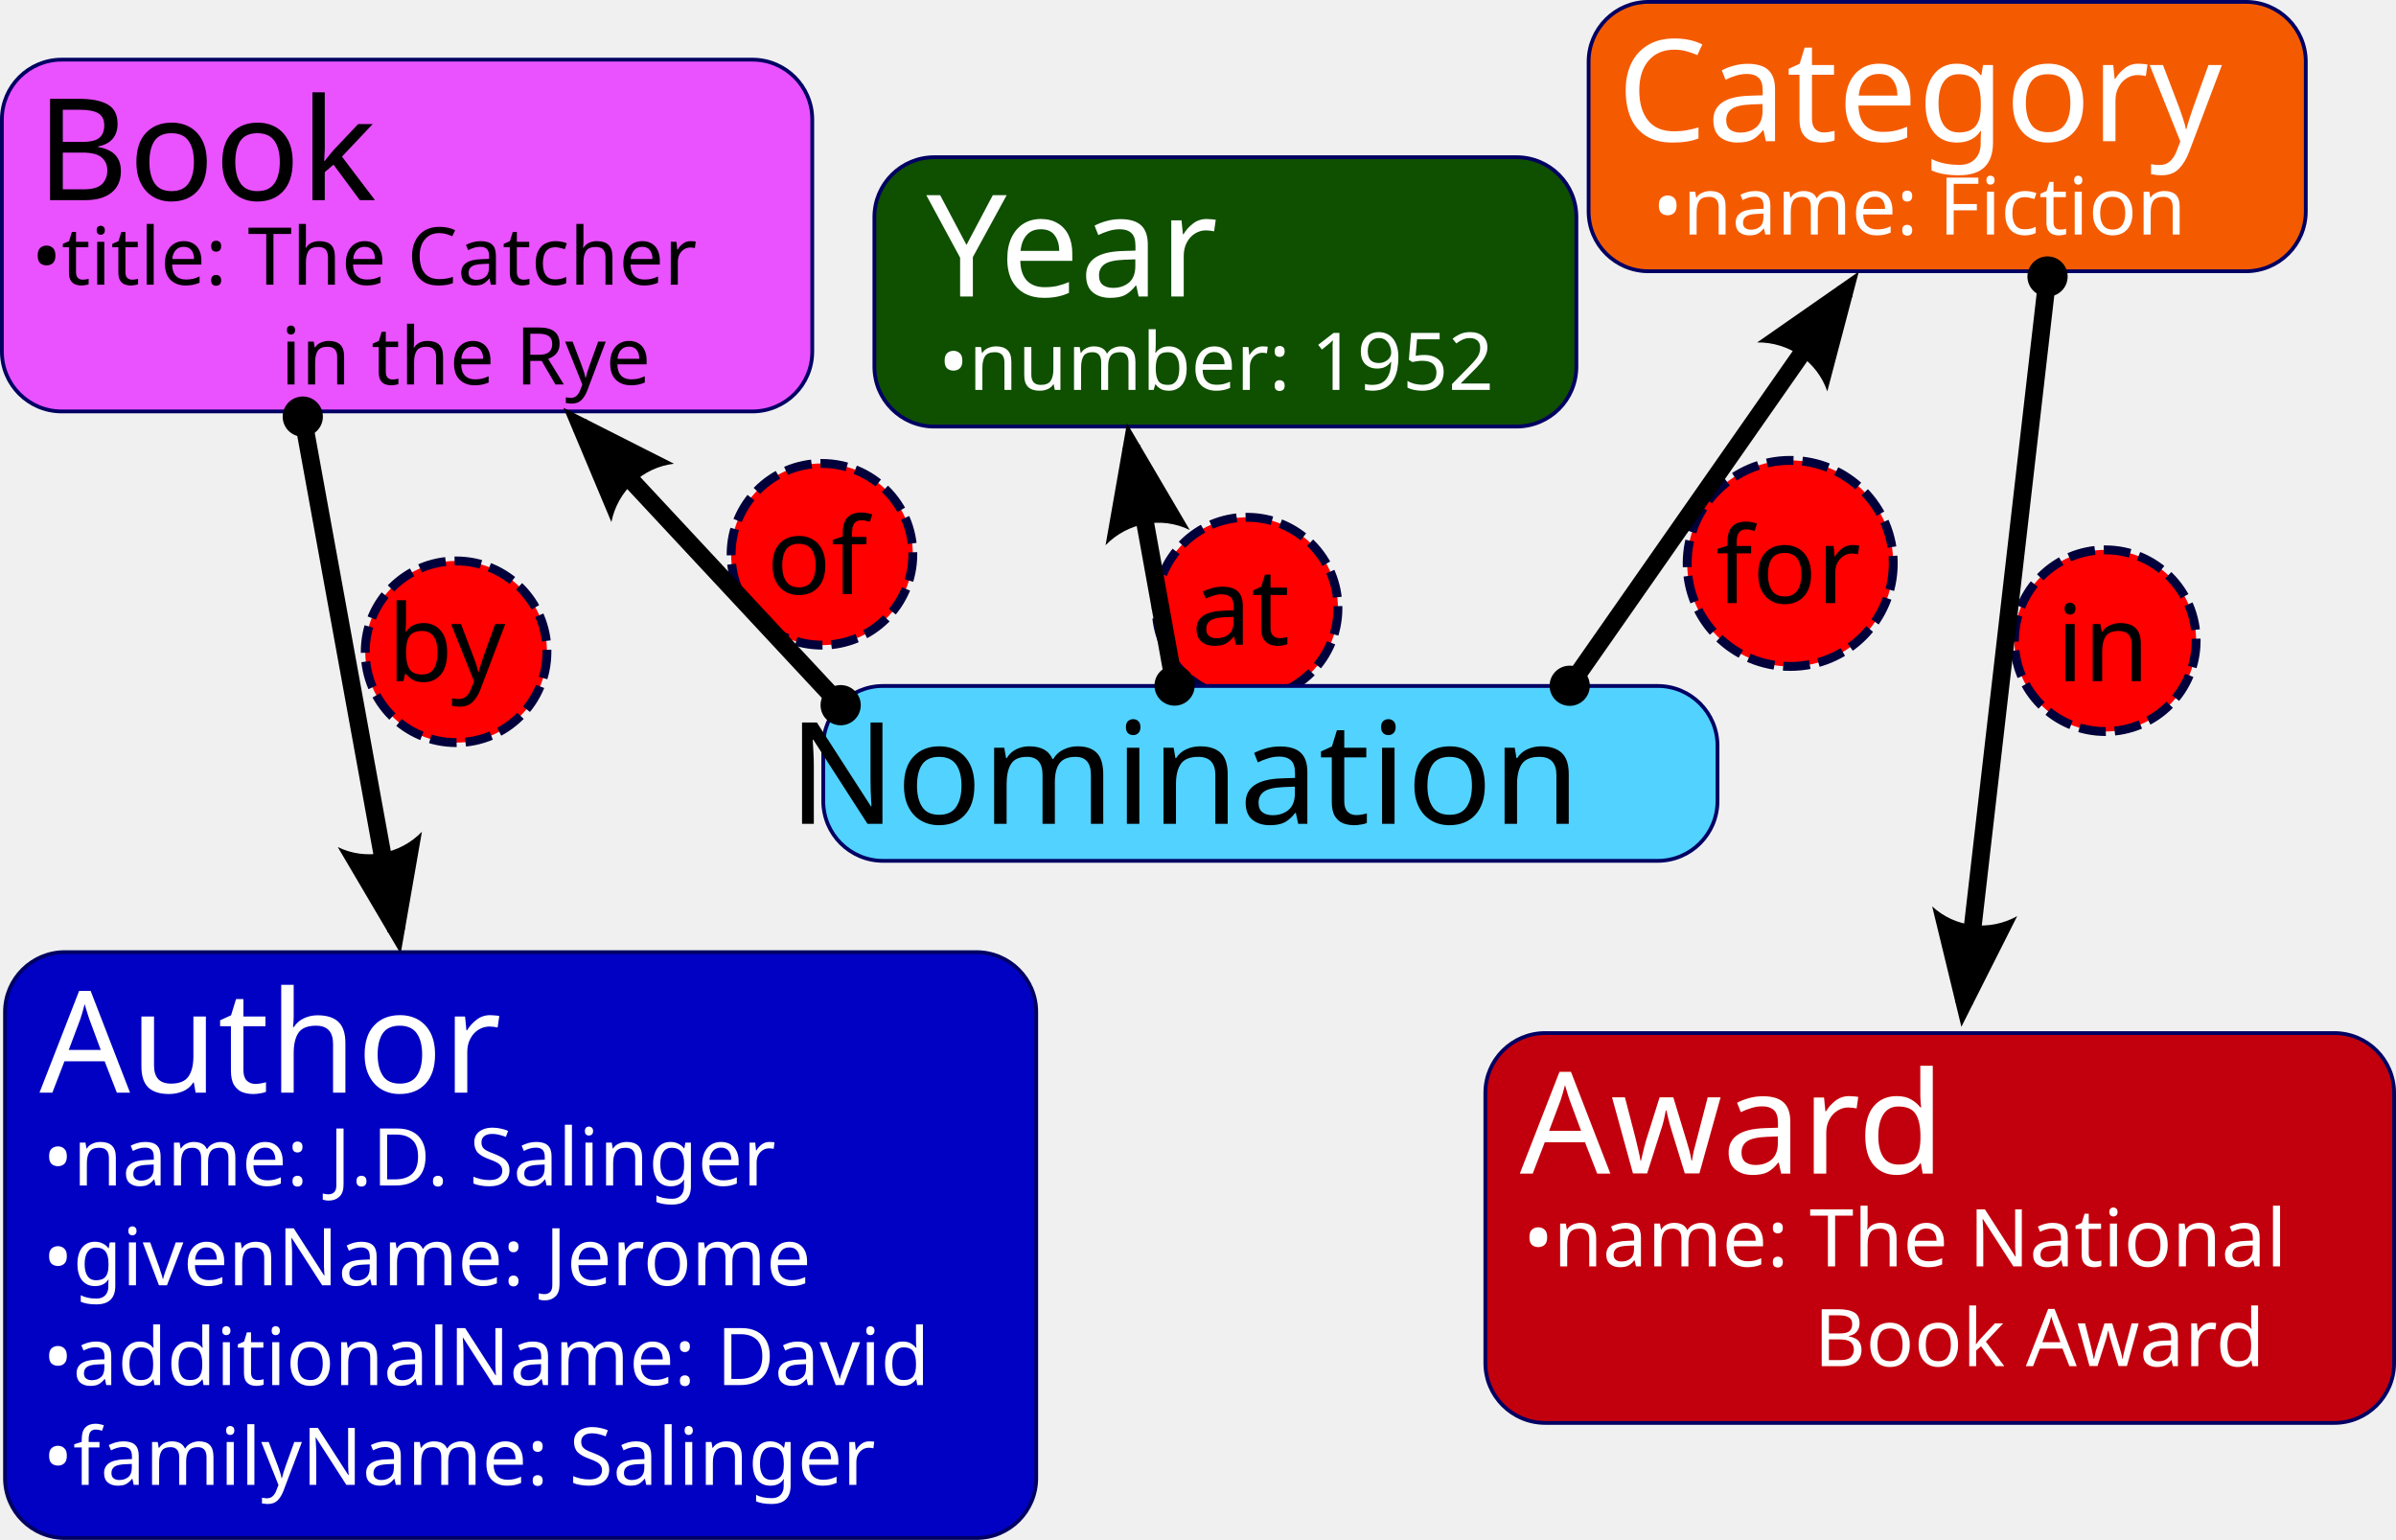
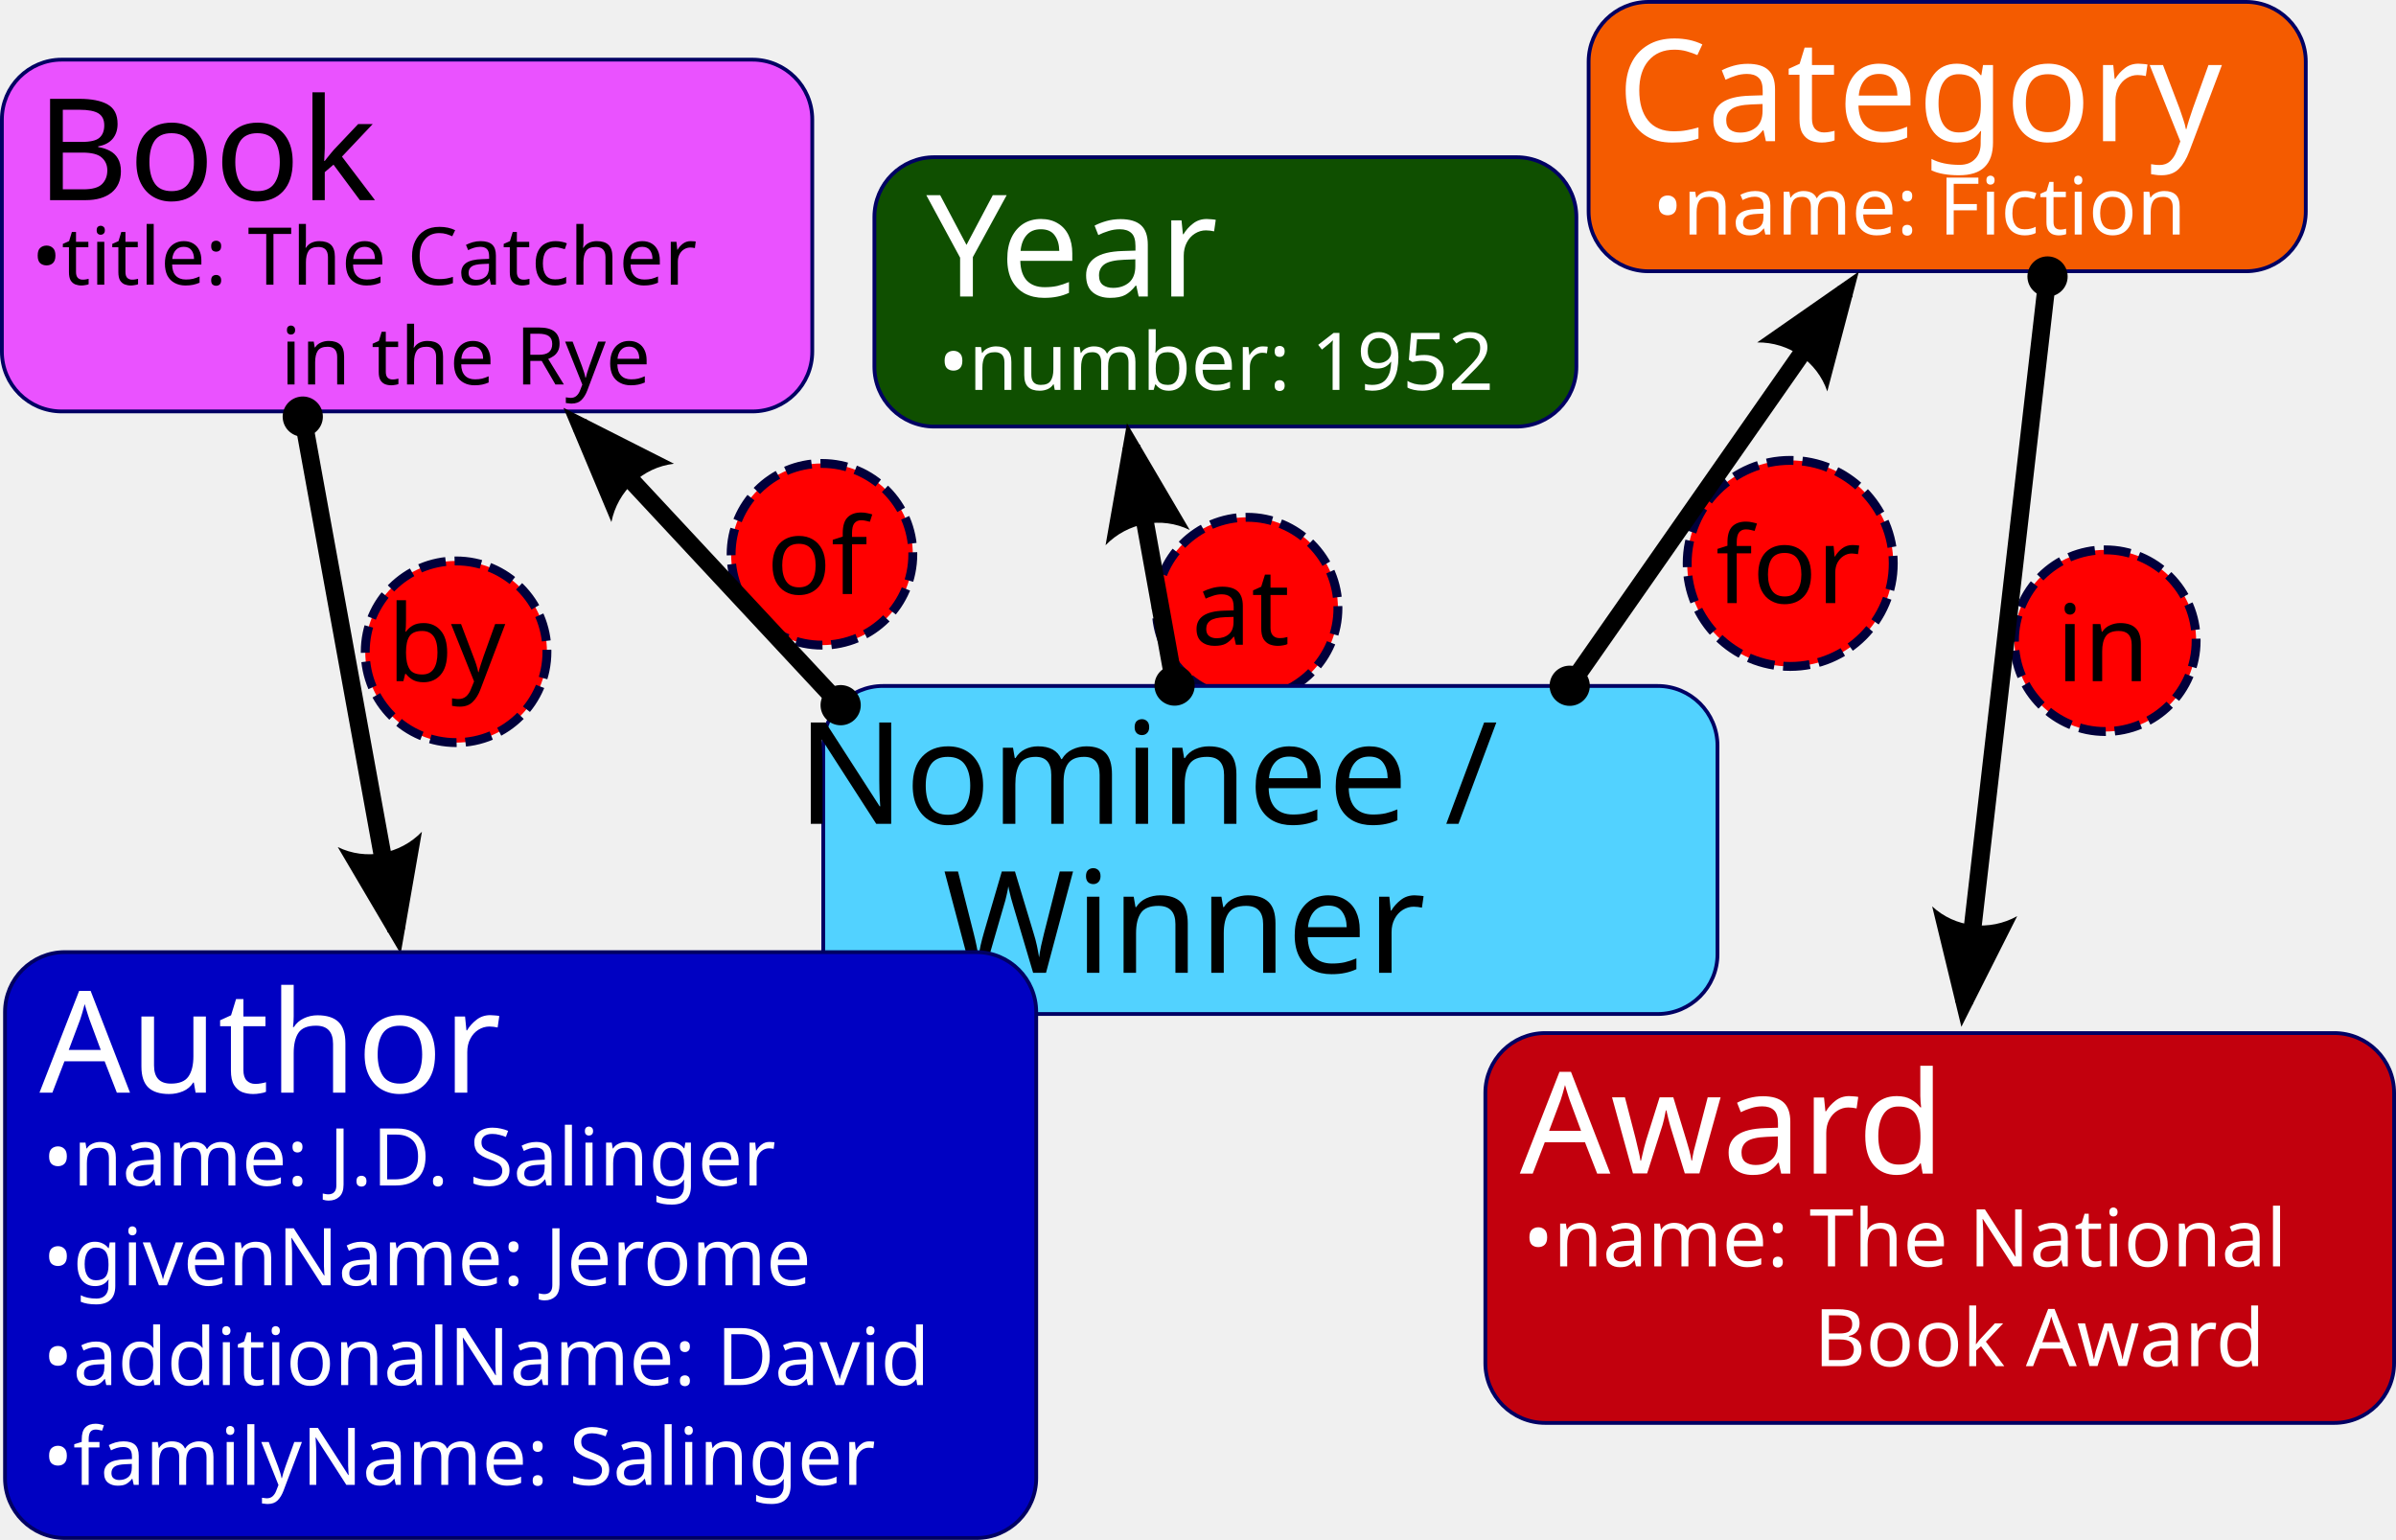
<svg xmlns="http://www.w3.org/2000/svg" width="100%" height="100%" viewBox="0 0 270.071 173.589" version="1.1" id="svg5">
  <defs id="defs2">
    <rect x="459.176" y="183.795" width="386.995" height="308.512" id="rect42246" />
    <marker style="overflow:visible" id="marker13978" refX="0" refY="0" orient="auto">
      <path transform="matrix(0.2,0,0,0.2,1.48,0.2)" style="fill:context-stroke;fill-rule:evenodd;stroke:context-stroke;stroke-width:1pt" d="m -2.5,-1 c 0,2.76 -2.24,5 -5,5 -2.76,0 -5,-2.24 -5,-5 0,-2.76 2.24,-5 5,-5 2.76,0 5,2.24 5,5 z" id="path13976" />
    </marker>
    <marker style="overflow:visible" id="marker13968" refX="0" refY="0" orient="auto">
      <path transform="matrix(-0.3,0,0,-0.3,0.69,0)" d="M 8.719,4.034 -2.207,0.016 8.719,-4.002 c -1.745,2.372 -1.735,5.617 -6e-7,8.035 z" style="fill:context-stroke;fill-rule:evenodd;stroke-width:0.625;stroke-linejoin:round" id="path13966" />
    </marker>
    <marker style="overflow:visible" id="Arrow2Send" refX="0" refY="0" orient="auto">
      <path transform="matrix(-0.3,0,0,-0.3,0.69,0)" d="M 8.719,4.034 -2.207,0.016 8.719,-4.002 c -1.745,2.372 -1.735,5.617 -6e-7,8.035 z" style="fill:context-stroke;fill-rule:evenodd;stroke-width:0.625;stroke-linejoin:round" id="path13379" />
    </marker>
    <marker style="overflow:visible" id="DotM" refX="0" refY="0" orient="auto">
      <path transform="matrix(0.4,0,0,0.4,2.96,0.4)" style="fill:context-stroke;fill-rule:evenodd;stroke:context-stroke;stroke-width:1pt" d="m -2.5,-1 c 0,2.76 -2.24,5 -5,5 -2.76,0 -5,-2.24 -5,-5 0,-2.76 2.24,-5 5,-5 2.76,0 5,2.24 5,5 z" id="path13410" />
    </marker>
    <marker style="overflow:visible" id="DotS" refX="0" refY="0" orient="auto">
      <path transform="matrix(0.2,0,0,0.2,1.48,0.2)" style="fill:context-stroke;fill-rule:evenodd;stroke:context-stroke;stroke-width:1pt" d="m -2.5,-1 c 0,2.76 -2.24,5 -5,5 -2.76,0 -5,-2.24 -5,-5 0,-2.76 2.24,-5 5,-5 2.76,0 5,2.24 5,5 z" id="path13413" />
    </marker>
    <marker style="overflow:visible" id="Arrow2Mend" refX="0" refY="0" orient="auto">
      <path transform="scale(-0.6)" d="M 8.719,4.034 -2.207,0.016 8.719,-4.002 c -1.745,2.372 -1.735,5.617 -6e-7,8.035 z" style="fill:context-stroke;fill-rule:evenodd;stroke-width:0.625;stroke-linejoin:round" id="path13373" />
    </marker>
    <marker style="overflow:visible" id="marker13632" refX="0" refY="0" orient="auto">
      <path transform="matrix(-0.4,0,0,-0.4,-4,0)" style="fill:context-stroke;fill-rule:evenodd;stroke:context-stroke;stroke-width:1pt" d="M 0,0 5,-5 -12.5,0 5,5 Z" id="path13630" />
    </marker>
    <marker style="overflow:visible" id="Arrow1Send" refX="0" refY="0" orient="auto">
      <path transform="matrix(-0.2,0,0,-0.2,-1.2,0)" style="fill:context-stroke;fill-rule:evenodd;stroke:context-stroke;stroke-width:1pt" d="M 0,0 5,-5 -12.5,0 5,5 Z" id="path13361" />
    </marker>
    <marker style="overflow:visible" id="Arrow1Mend" refX="0" refY="0" orient="auto">
      <path transform="matrix(-0.4,0,0,-0.4,-4,0)" style="fill:context-stroke;fill-rule:evenodd;stroke:context-stroke;stroke-width:1pt" d="M 0,0 5,-5 -12.5,0 5,5 Z" id="path13355" />
    </marker>
    <marker style="overflow:visible" id="Arrow1Lend" refX="0" refY="0" orient="auto">
      <path transform="matrix(-0.8,0,0,-0.8,-10,0)" style="fill:context-stroke;fill-rule:evenodd;stroke:context-stroke;stroke-width:1pt" d="M 0,0 5,-5 -12.5,0 5,5 Z" id="path13349" />
    </marker>
    <marker style="overflow:visible" id="Arrow2Mend-5" refX="0" refY="0" orient="auto">
      <path transform="scale(-0.6)" d="M 8.719,4.034 -2.207,0.016 8.719,-4.002 c -1.745,2.372 -1.735,5.617 -6e-7,8.035 z" style="fill:context-stroke;fill-rule:evenodd;stroke-width:0.625;stroke-linejoin:round" id="path13373-9" />
    </marker>
    <marker style="overflow:visible" id="DotS-4" refX="0" refY="0" orient="auto">
      <path transform="matrix(0.2,0,0,0.2,1.48,0.2)" style="fill:context-stroke;fill-rule:evenodd;stroke:context-stroke;stroke-width:1pt" d="m -2.5,-1 c 0,2.76 -2.24,5 -5,5 -2.76,0 -5,-2.24 -5,-5 0,-2.76 2.24,-5 5,-5 2.76,0 5,2.24 5,5 z" id="path13413-8" />
    </marker>
    <marker style="overflow:visible" id="Arrow2Mend-5-1" refX="0" refY="0" orient="auto">
      <path transform="scale(-0.6)" d="M 8.719,4.034 -2.207,0.016 8.719,-4.002 c -1.745,2.372 -1.735,5.617 -6e-7,8.035 z" style="fill:context-stroke;fill-rule:evenodd;stroke-width:0.625;stroke-linejoin:round" id="path13373-9-2" />
    </marker>
    <marker style="overflow:visible" id="DotS-4-1" refX="0" refY="0" orient="auto">
      <path transform="matrix(0.2,0,0,0.2,1.48,0.2)" style="fill:context-stroke;fill-rule:evenodd;stroke:context-stroke;stroke-width:1pt" d="m -2.5,-1 c 0,2.76 -2.24,5 -5,5 -2.76,0 -5,-2.24 -5,-5 0,-2.76 2.24,-5 5,-5 2.76,0 5,2.24 5,5 z" id="path13413-8-1" />
    </marker>
    <marker style="overflow:visible" id="Arrow2Mend-5-1-5" refX="0" refY="0" orient="auto">
      <path transform="scale(-0.6)" d="M 8.719,4.034 -2.207,0.016 8.719,-4.002 c -1.745,2.372 -1.735,5.617 -6e-7,8.035 z" style="fill:context-stroke;fill-rule:evenodd;stroke-width:0.625;stroke-linejoin:round" id="path13373-9-2-9" />
    </marker>
    <marker style="overflow:visible" id="marker13978-1" refX="0" refY="0" orient="auto">
      <path transform="matrix(0.2,0,0,0.2,1.48,0.2)" style="fill:context-stroke;fill-rule:evenodd;stroke:context-stroke;stroke-width:1pt" d="m -2.5,-1 c 0,2.76 -2.24,5 -5,5 -2.76,0 -5,-2.24 -5,-5 0,-2.76 2.24,-5 5,-5 2.76,0 5,2.24 5,5 z" id="path13976-0" />
    </marker>
    <marker style="overflow:visible" id="Arrow2Mend-3" refX="0" refY="0" orient="auto">
      <path transform="scale(-0.6)" d="M 8.719,4.034 -2.207,0.016 8.719,-4.002 c -1.745,2.372 -1.735,5.617 -6e-7,8.035 z" style="fill:context-stroke;fill-rule:evenodd;stroke-width:0.625;stroke-linejoin:round" id="path13373-0" />
    </marker>
  </defs>
  <g id="layer1" transform="translate(-2.89993,-2.407295)">
    <rect style="fill:#ea52ff;fill-rule:evenodd;stroke:#000063;stroke-width:0.426;stroke-linecap:round;stroke-linejoin:round" id="rect868" width="91.343" height="39.654" x="3.113" y="9.132" ry="6.745" />
    <text xml:space="preserve" style="font-size:16px;line-height:1.25;font-family:sans-serif;text-align:center;text-anchor:middle;stroke-width:0.265" x="6.998" y="24.97" id="text3292">
      <tspan id="tspan3290" style="font-size:16px;text-align:start;text-anchor:start;stroke-width:0.265" x="6.998" y="24.97">Book</tspan>
    </text>
    <rect style="fill:#c2000d;fill-opacity:1;fill-rule:evenodd;stroke:#000063;stroke-width:0.426;stroke-linecap:round;stroke-linejoin:round" id="rect868-9" width="102.433" height="43.946" x="170.325" y="118.863" ry="6.745" />
    <text xml:space="preserve" style="font-size:16px;line-height:1.25;font-family:sans-serif;text-align:center;text-anchor:middle;stroke-width:0.265" x="174.21" y="134.701" id="text3292-6">
      <tspan id="tspan3290-3" style="font-size:16px;text-align:start;text-anchor:start;fill:#ffffff;fill-opacity:1;stroke-width:0.265" x="174.21" y="134.701">Award</tspan>
    </text>
    <rect style="fill:#0f4f00;fill-opacity:1;fill-rule:evenodd;stroke:#000063;stroke-width:0.426;stroke-linecap:round;stroke-linejoin:round" id="rect868-7" width="79.125" height="30.364" x="101.46" y="20.129" ry="6.745" />
    <text xml:space="preserve" style="font-size:16px;line-height:1.25;font-family:sans-serif;text-align:center;text-anchor:middle;fill:#ffffff;fill-opacity:1;stroke-width:0.265" x="107.308" y="35.828" id="text3292-7">
      <tspan id="tspan3290-11" style="font-size:16px;text-align:start;text-anchor:start;fill:#ffffff;fill-opacity:1;stroke-width:0.265" x="107.308" y="35.828">Year</tspan>
    </text>
    <circle style="fill:#ff0000;fill-rule:evenodd;stroke:#00003b;stroke-opacity:1;stroke-width:1.002;stroke-miterlimit:4;stroke-dasharray:3.005,1.002;stroke-dashoffset:0" id="path96984-4" cx="143.469" cy="70.96" r="10.239" />
    <circle style="fill:#ff0000;fill-rule:evenodd;stroke:#00003b;stroke-opacity:1;stroke-width:1.002;stroke-miterlimit:4;stroke-dasharray:3.005,1.002;stroke-dashoffset:0" id="path96984-8" cx="204.689" cy="65.919" r="11.613" />
    <circle style="fill:#ff0000;fill-rule:evenodd;stroke:#00003b;stroke-opacity:1;stroke-width:1.002;stroke-miterlimit:4;stroke-dasharray:3.005,1.002;stroke-dashoffset:0" id="path96984-88" cx="240.203" cy="74.632" r="10.239" />
-     <rect style="fill:#52d2ff;fill-opacity:1;fill-rule:evenodd;stroke:#000063;stroke-width:0.426;stroke-linecap:round;stroke-linejoin:round" id="rect868-0" width="100.797" height="19.714" x="95.695" y="79.734" ry="6.745" />
-     <text xml:space="preserve" style="font-size:16px;line-height:1.25;font-family:sans-serif;text-align:center;text-anchor:middle;stroke-width:0.265" x="146.79" y="95.273" id="text3292-9">
-       <tspan id="tspan3290-1" style="font-size:16px;text-align:center;text-anchor:middle;stroke-width:0.265" x="146.79" y="95.273">Nomination</tspan>
+     <rect style="fill:#52d2ff;fill-opacity:1;fill-rule:evenodd;stroke:#000063;stroke-width:0.426;stroke-linecap:round;stroke-linejoin:round" id="rect868-0" width="100.796" height="36.98" x="95.695" y="79.734" ry="6.745" />
+     <text xml:space="preserve" style="font-size:16px;line-height:1.05;font-family:sans-serif;text-align:center;text-anchor:middle;stroke-width:0.265" x="146.79" y="95.273" id="text3292-9">
+       <tspan id="tspan3290-1" style="font-size:16px;text-align:center;text-anchor:middle;stroke-width:0.265" x="146.79" y="95.273">Nominee /</tspan>
+       <tspan style="font-size:16px;text-align:center;text-anchor:middle;stroke-width:0.265" x="146.79" y="112.073" id="tspan1889">Winner</tspan>
    </text>
    <circle style="fill:#ff0000;fill-rule:evenodd;stroke:#00003b;stroke-opacity:1;stroke-width:1.002;stroke-miterlimit:4;stroke-dasharray:3.005,1.002;stroke-dashoffset:0" id="path96984-0" cx="95.55" cy="64.892" r="10.239" />
    <path style="fill:none;stroke:#000000;stroke-width:2;stroke-linecap:butt;stroke-linejoin:miter;stroke-miterlimit:4;stroke-dasharray:none;stroke-opacity:1;marker-start:url(#marker13978);marker-end:url(#Arrow2Mend)" d="M 97.63,81.871 68.226,50.301" id="path13344" />
    <path style="fill:none;stroke:#000000;stroke-width:2;stroke-linecap:butt;stroke-linejoin:miter;stroke-miterlimit:4;stroke-dasharray:none;stroke-opacity:1;marker-start:url(#marker13978-1);marker-end:url(#Arrow2Mend-3)" d="M 37.035,49.41 47.568,107.328" id="path13344-4" />
    <path style="fill:none;stroke:#000000;stroke-width:2;stroke-linecap:butt;stroke-linejoin:miter;stroke-miterlimit:4;stroke-dasharray:none;stroke-opacity:1;marker-start:url(#DotS);marker-end:url(#Arrow2Mend-5)" d="M 135.289,79.651 130.418,52.711" id="path13344-7" />
    <text xml:space="preserve" style="font-size:12px;line-height:1.25;font-family:sans-serif;text-align:center;text-anchor:middle;stroke-width:0.265" x="89.322" y="69.366" id="text16556">
      <tspan id="tspan16554" style="font-size:12px;text-align:start;text-anchor:start;stroke-width:0.265" x="89.322" y="69.366">of</tspan>
    </text>
    <circle style="fill:#ff0000;fill-rule:evenodd;stroke:#00003b;stroke-opacity:1;stroke-width:1.002;stroke-miterlimit:4;stroke-dasharray:3.005,1.002;stroke-dashoffset:0" id="path96984" cx="54.31" cy="75.88" r="10.239" />
    <text xml:space="preserve" style="font-size:12px;line-height:1.25;font-family:sans-serif;text-align:center;text-anchor:middle;stroke-width:0.265" x="46.584" y="79.191" id="text16556-1">
      <tspan id="tspan16554-7" style="font-size:12px;text-align:start;text-anchor:start;stroke-width:0.265" x="46.584" y="79.191">by</tspan>
    </text>
    <text xml:space="preserve" style="font-size:9px;line-height:1.25;font-family:sans-serif;text-align:center;text-anchor:middle;fill:#ffffff;fill-opacity:1;stroke-width:0.265" x="108.686" y="46.358" id="text16556-73">
      <tspan id="tspan16554-65" style="font-size:9px;text-align:start;text-anchor:start;fill:#ffffff;fill-opacity:1;stroke-width:0.265" x="108.686" y="46.358">•number: 1952</tspan>
    </text>
    <text xml:space="preserve" style="font-size:9px;line-height:1.25;font-family:sans-serif;text-align:center;text-anchor:middle;fill:#ffffff;fill-opacity:1;stroke-width:0.265" x="6.461" y="34.498" id="text16556-73-6">
      <tspan id="tspan16554-65-3" style="font-size:9px;text-align:start;text-anchor:start;fill:#000000;fill-opacity:1;stroke-width:0.265" x="6.461" y="34.498">•title: The Catcher</tspan>
      <tspan style="font-size:9px;text-align:start;text-anchor:start;fill:#000000;fill-opacity:1;stroke-width:0.265" x="6.461" y="45.748" id="tspan34627">            in the Rye</tspan>
    </text>
    <text xml:space="preserve" style="font-size:9px;line-height:1.25;font-family:sans-serif;text-align:center;text-anchor:middle;fill:#ffffff;fill-opacity:1;stroke-width:0.265" x="174.607" y="145.166" id="text16556-73-6-8">
      <tspan style="font-size:9px;text-align:start;text-anchor:start;fill:#ffffff;fill-opacity:1;stroke-width:0.265" x="174.607" y="145.166" id="tspan34627-6">•name: The National</tspan>
      <tspan style="font-size:9px;text-align:start;text-anchor:start;fill:#ffffff;fill-opacity:1;stroke-width:0.265" x="174.607" y="156.416" id="tspan65839">              Book Award</tspan>
    </text>
    <rect style="fill:#0001c2;fill-opacity:1;fill-rule:evenodd;stroke:#000063;stroke-width:0.426;stroke-linecap:round;stroke-linejoin:round" id="rect868-9-4" width="116.236" height="66.044" x="3.465" y="109.74" ry="6.745" />
    <text xml:space="preserve" style="font-size:16px;line-height:1.25;font-family:sans-serif;text-align:center;text-anchor:middle;stroke-width:0.265" x="7.35" y="125.578" id="text3292-6-4">
      <tspan id="tspan3290-3-4" style="font-size:16px;text-align:start;text-anchor:start;fill:#ffffff;fill-opacity:1;stroke-width:0.265" x="7.35" y="125.578">Author</tspan>
    </text>
    <text xml:space="preserve" style="font-size:9px;line-height:1.25;font-family:sans-serif;text-align:center;text-anchor:middle;fill:#ffffff;fill-opacity:1;stroke-width:0.265" x="7.748" y="136.043" id="text16556-73-6-8-7">
      <tspan style="font-size:9px;text-align:start;text-anchor:start;fill:#ffffff;fill-opacity:1;stroke-width:0.265" x="7.748" y="136.043" id="tspan65839-3">•name: J.D. Salinger</tspan>
      <tspan style="font-size:9px;text-align:start;text-anchor:start;fill:#ffffff;fill-opacity:1;stroke-width:0.265" x="7.748" y="147.293" id="tspan90247">•givenName: Jerome</tspan>
      <tspan style="font-size:9px;text-align:start;text-anchor:start;fill:#ffffff;fill-opacity:1;stroke-width:0.265" x="7.748" y="158.543" id="tspan90251">•additionalName: David</tspan>
      <tspan style="font-size:9px;text-align:start;text-anchor:start;fill:#ffffff;fill-opacity:1;stroke-width:0.265" x="7.748" y="169.793" id="tspan90255">•familyName: Salinger</tspan>
    </text>
    <text xml:space="preserve" style="font-size:12px;line-height:1.25;font-family:sans-serif;text-align:center;text-anchor:middle;stroke-width:0.265" x="137.223" y="75.088" id="text16556-7">
      <tspan id="tspan16554-6" style="font-size:12px;text-align:start;text-anchor:start;stroke-width:0.265" x="137.223" y="75.088">at</tspan>
    </text>
    <rect style="fill:#f45b00;fill-opacity:1;fill-rule:evenodd;stroke:#000063;stroke-width:0.426;stroke-linecap:round;stroke-linejoin:round" id="rect868-7-9" width="80.837" height="30.364" x="181.965" y="2.62" ry="6.745" />
    <text xml:space="preserve" style="font-size:16px;line-height:1.25;font-family:sans-serif;text-align:center;text-anchor:middle;fill:#ffffff;fill-opacity:1;stroke-width:0.265" x="185.174" y="18.319" id="text3292-7-3">
      <tspan id="tspan3290-11-9" style="font-size:16px;text-align:start;text-anchor:start;fill:#ffffff;fill-opacity:1;stroke-width:0.265" x="185.174" y="18.319">Category</tspan>
    </text>
    <path style="fill:none;stroke:#000000;stroke-width:2;stroke-linecap:butt;stroke-linejoin:miter;stroke-miterlimit:4;stroke-dasharray:none;stroke-opacity:1;marker-start:url(#DotS-4);marker-end:url(#Arrow2Mend-5-1)" d="M 179.856,79.679 210.923,35.203" id="path13344-7-0" />
    <text xml:space="preserve" style="font-size:9px;line-height:1.25;font-family:sans-serif;text-align:center;text-anchor:middle;fill:#ffffff;fill-opacity:1;stroke-width:0.265" x="189.191" y="28.849" id="text16556-73-8">
      <tspan id="tspan16554-65-8" style="font-size:9px;text-align:start;text-anchor:start;fill:#ffffff;fill-opacity:1;stroke-width:0.265" x="189.191" y="28.849">•name: Fiction</tspan>
    </text>
    <text xml:space="preserve" style="font-size:12px;line-height:1.25;font-family:sans-serif;text-align:center;text-anchor:middle;stroke-width:0.265" x="196.301" y="70.393" id="text16556-7-5">
      <tspan id="tspan16554-6-0" style="font-size:12px;text-align:start;text-anchor:start;stroke-width:0.265" x="196.301" y="70.393">for</tspan>
    </text>
    <path style="fill:none;stroke:#000000;stroke-width:2;stroke-linecap:butt;stroke-linejoin:miter;stroke-miterlimit:4;stroke-dasharray:none;stroke-opacity:1;marker-start:url(#DotS-4-1);marker-end:url(#Arrow2Mend-5-1-5)" d="m 233.689,33.617 -9.424,81.908" id="path13344-7-0-8" />
    <text xml:space="preserve" style="font-size:12px;line-height:1.25;font-family:sans-serif;text-align:center;text-anchor:middle;stroke-width:0.265" x="234.677" y="79.191" id="text16556-7-5-4">
      <tspan id="tspan16554-6-0-8" style="font-size:12px;text-align:start;text-anchor:start;stroke-width:0.265" x="234.677" y="79.191">in</tspan>
    </text>
    <text xml:space="preserve" transform="scale(0.2645833)" id="text42244" style="font-size:136.063px;line-height:1.25;font-family:sans-serif;white-space:pre;shape-inside:url(#rect42246)" />
  </g>
</svg>
